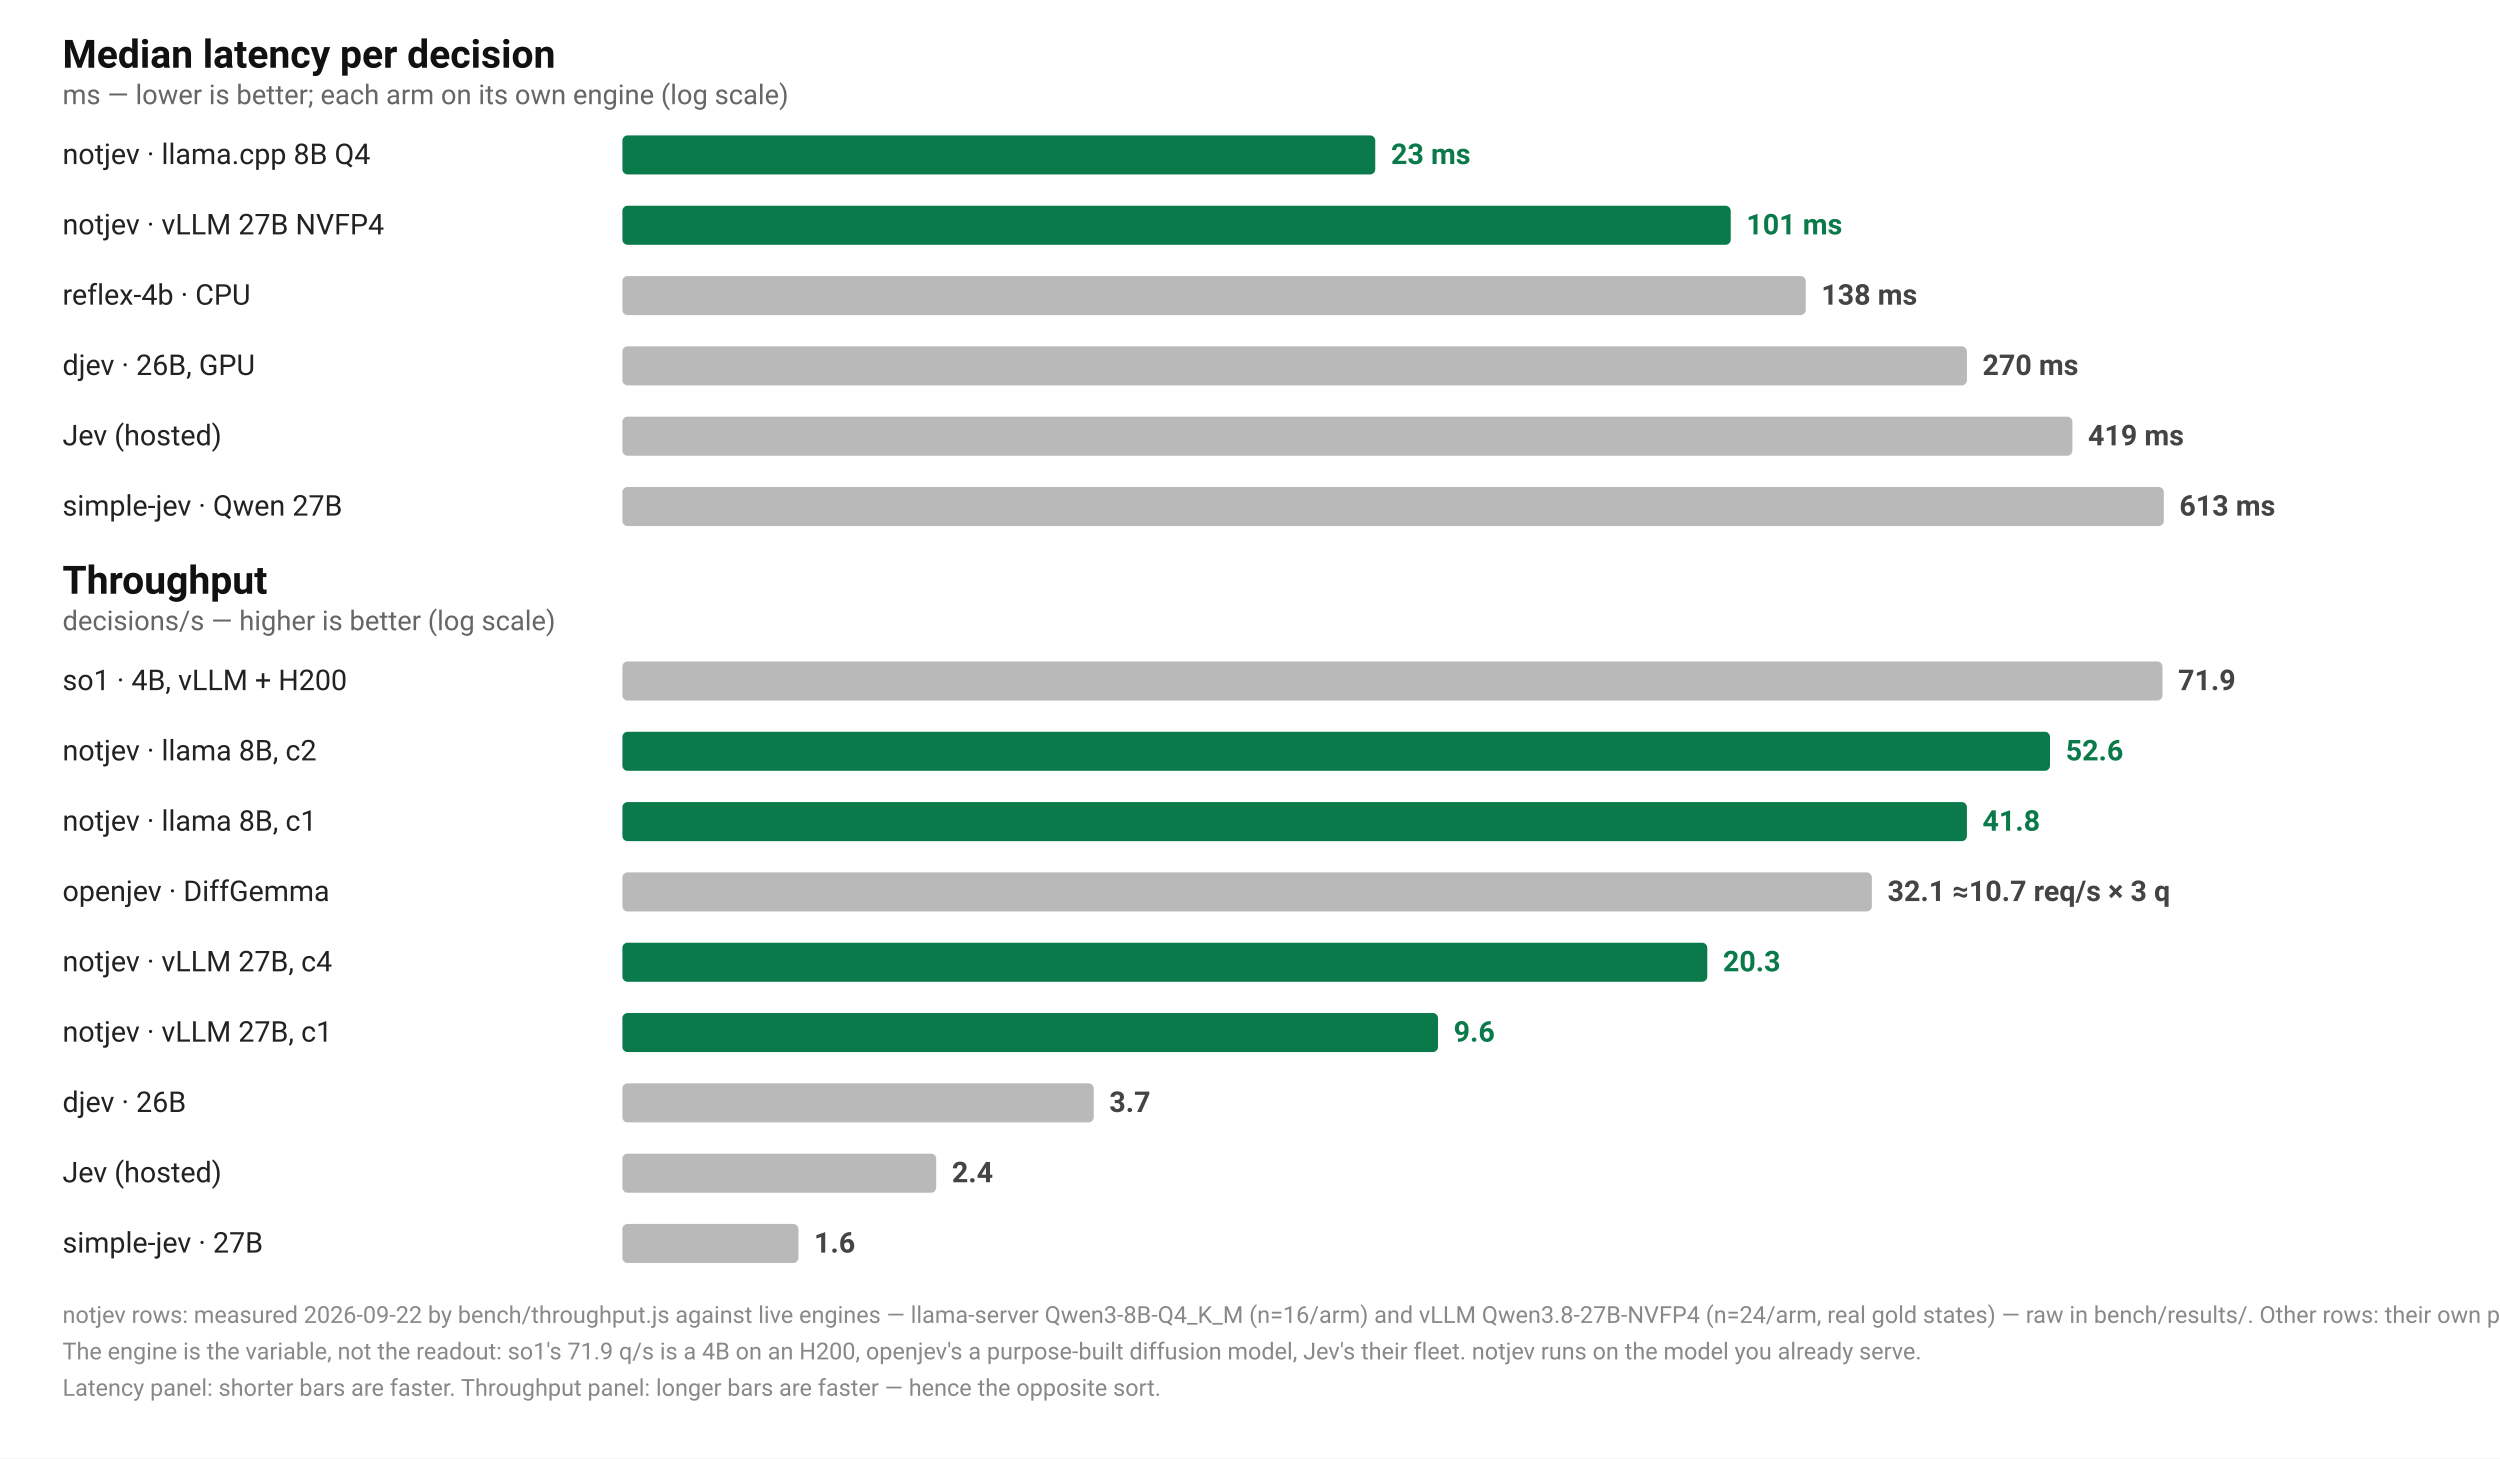
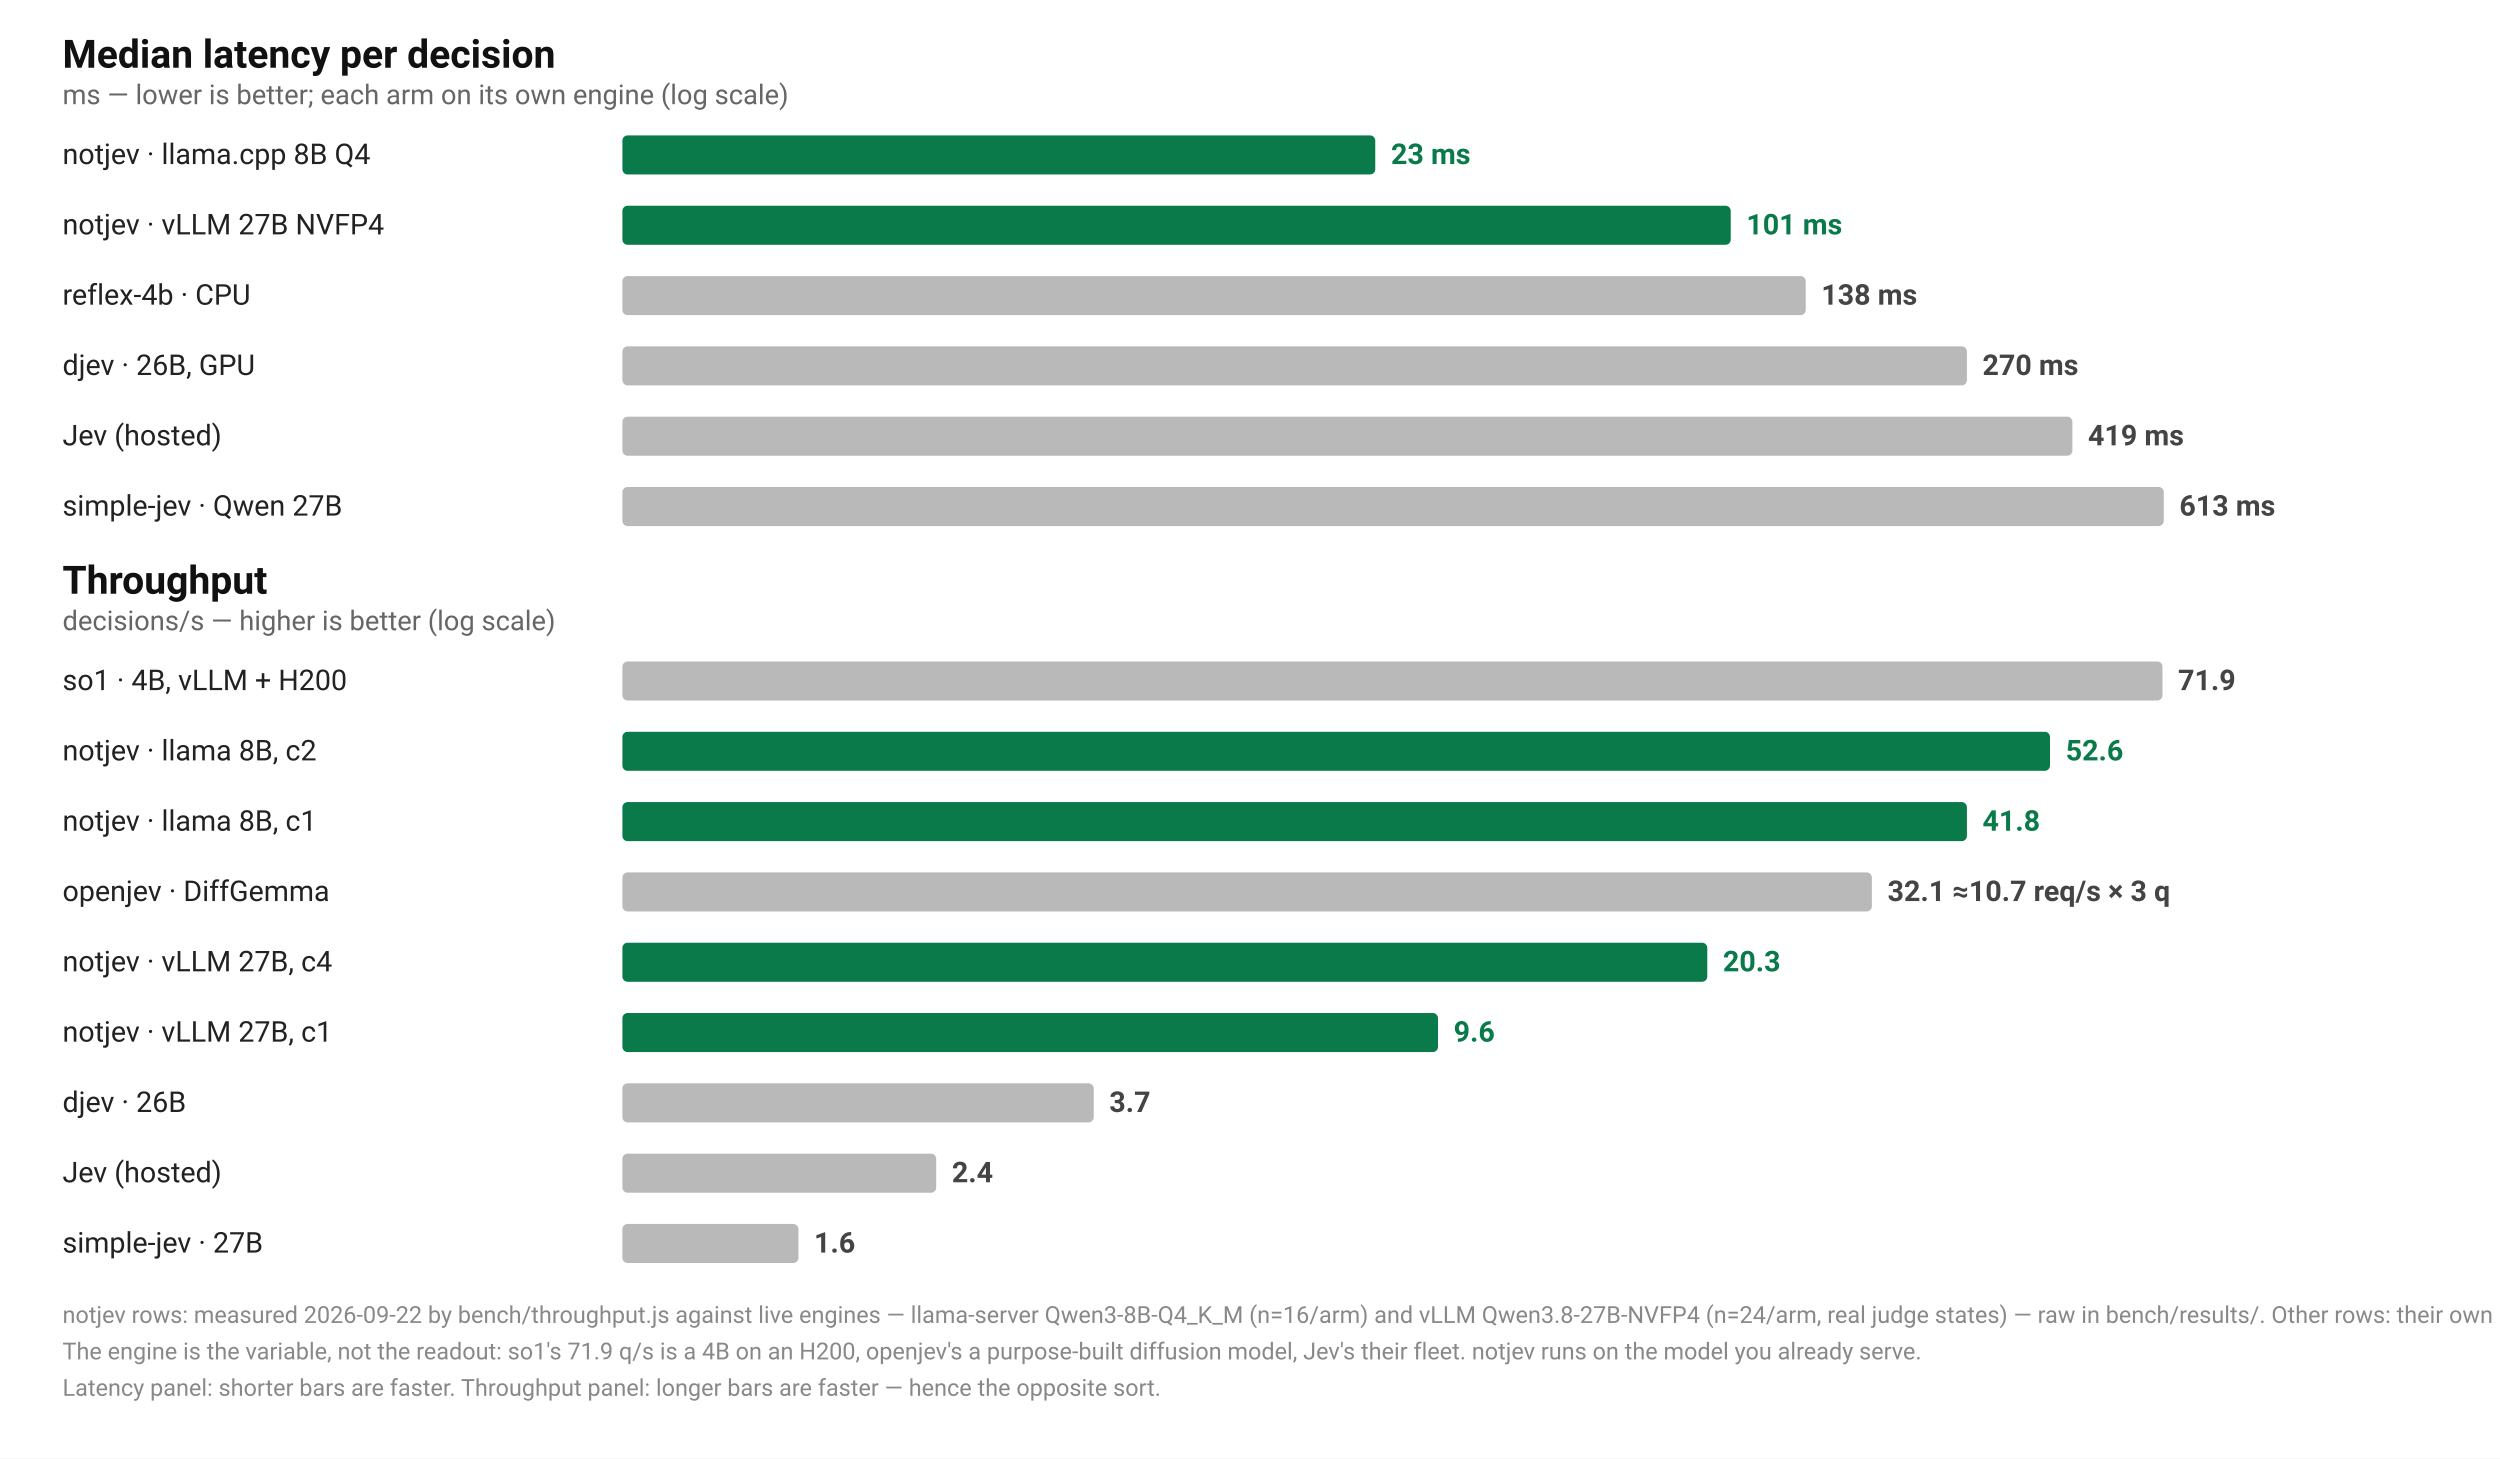
<svg xmlns="http://www.w3.org/2000/svg" width="960" height="560" viewBox="0 0 960 560" font-family="ui-sans-serif,system-ui,-apple-system,Segoe UI,Roboto,sans-serif">
  <rect width="960" height="560" fill="#fff" />
  <text x="24" y="26" font-size="15" font-weight="700" fill="#111">Median latency per decision</text>
  <text x="24" y="40" font-size="10.5" fill="#666">ms — lower is better; each arm on its own engine (log scale)</text>
  <text x="24" y="63" font-size="11" fill="#222">notjev · llama.cpp 8B Q4</text>
  <rect x="239" y="52" width="289.1" height="15" rx="2" fill="#0a7a4a" />
  <text x="534.14" y="63" font-size="11" font-weight="600" fill="#0a7a4a">23 ms</text>
  <text x="24" y="90" font-size="11" fill="#222">notjev · vLLM 27B NVFP4</text>
  <rect x="239" y="79" width="425.6" height="15" rx="2" fill="#0a7a4a" />
  <text x="670.584" y="90" font-size="11" font-weight="600" fill="#0a7a4a">101 ms</text>
  <text x="24" y="117" font-size="11" fill="#222">reflex-4b · CPU</text>
  <rect x="239" y="106" width="454.4" height="15" rx="2" fill="#b9b9b9" />
  <text x="699.368" y="117" font-size="11" font-weight="600" fill="#444">138 ms</text>
  <text x="24" y="144" font-size="11" fill="#222">djev · 26B, GPU</text>
  <rect x="239" y="133" width="516.3" height="15" rx="2" fill="#b9b9b9" />
  <text x="761.26" y="144" font-size="11" font-weight="600" fill="#444">270 ms</text>
  <text x="24" y="171" font-size="11" fill="#222">Jev (hosted)</text>
  <rect x="239" y="160" width="556.8" height="15" rx="2" fill="#b9b9b9" />
  <text x="801.783" y="171" font-size="11" font-weight="600" fill="#444">419 ms</text>
  <text x="24" y="198" font-size="11" fill="#222">simple-jev · Qwen 27B</text>
  <rect x="239" y="187" width="591.9" height="15" rx="2" fill="#b9b9b9" />
  <text x="836.871" y="198" font-size="11" font-weight="600" fill="#444">613 ms</text>
  <text x="24" y="228" font-size="15" font-weight="700" fill="#111">Throughput</text>
  <text x="24" y="242" font-size="10.5" fill="#666">decisions/s — higher is better (log scale)</text>
  <text x="24" y="265" font-size="11" fill="#222">so1 · 4B, vLLM + H200</text>
  <rect x="239" y="254" width="591.4" height="15" rx="2" fill="#b9b9b9" />
  <text x="836.368" y="265" font-size="11" font-weight="600" fill="#444">71.9</text>
  <text x="24" y="292" font-size="11" fill="#222">notjev · llama 8B, c2</text>
  <rect x="239" y="281" width="548.2" height="15" rx="2" fill="#0a7a4a" />
  <text x="793.217" y="292" font-size="11" font-weight="600" fill="#0a7a4a">52.6</text>
  <text x="24" y="319" font-size="11" fill="#222">notjev · llama 8B, c1</text>
  <rect x="239" y="308" width="516.3" height="15" rx="2" fill="#0a7a4a" />
  <text x="761.263" y="319" font-size="11" font-weight="600" fill="#0a7a4a">41.8</text>
  <text x="24" y="346" font-size="11" fill="#222">openjev · DiffGemma</text>
  <rect x="239" y="335" width="479.8" height="15" rx="2" fill="#b9b9b9" />
  <text x="724.822" y="346" font-size="11" font-weight="600" fill="#444">32.1 ≈10.7 req/s × 3 q</text>
  <text x="24" y="373" font-size="11" fill="#222">notjev · vLLM 27B, c4</text>
  <rect x="239" y="362" width="416.6" height="15" rx="2" fill="#0a7a4a" />
  <text x="661.586" y="373" font-size="11" font-weight="600" fill="#0a7a4a">20.3</text>
  <text x="24" y="400" font-size="11" fill="#222">notjev · vLLM 27B, c1</text>
  <rect x="239" y="389" width="313.2" height="15" rx="2" fill="#0a7a4a" />
  <text x="558.186" y="400" font-size="11" font-weight="600" fill="#0a7a4a">9.6</text>
  <text x="24" y="427" font-size="11" fill="#222">djev · 26B</text>
  <rect x="239" y="416" width="181.0" height="15" rx="2" fill="#b9b9b9" />
  <text x="425.972" y="427" font-size="11" font-weight="600" fill="#444">3.7</text>
  <text x="24" y="454" font-size="11" fill="#222">Jev (hosted)</text>
  <rect x="239" y="443" width="120.5" height="15" rx="2" fill="#b9b9b9" />
  <text x="365.52" y="454" font-size="11" font-weight="600" fill="#444">2.4</text>
  <text x="24" y="481" font-size="11" fill="#222">simple-jev · 27B</text>
  <rect x="239" y="470" width="67.6" height="15" rx="2" fill="#b9b9b9" />
  <text x="312.582" y="481" font-size="11" font-weight="600" fill="#444">1.6</text>
-   <text x="24" y="508" font-size="9" fill="#888">notjev rows: measured 2026-09-22 by bench/throughput.js against live engines — llama-server Qwen3-8B-Q4_K_M (n=16/arm) and vLLM Qwen3.8-27B-NVFP4 (n=24/arm, real gold states) — raw in bench/results/. Other rows: their own publications / the wiseways s1bench of 2026-09-20, each on its own engine.</text>
+   <text x="24" y="508" font-size="9" fill="#888">notjev rows: measured 2026-09-22 by bench/throughput.js against live engines — llama-server Qwen3-8B-Q4_K_M (n=16/arm) and vLLM Qwen3.8-27B-NVFP4 (n=24/arm, real judge states) — raw in bench/results/. Other rows: their own publications / an independent bench of the hosted services on shared questions (2026-09-20), each on its own engine.</text>
  <text x="24" y="522" font-size="9" fill="#888">The engine is the variable, not the readout: so1's 71.9 q/s is a 4B on an H200, openjev's a purpose-built diffusion model, Jev's their fleet. notjev runs on the model you already serve.</text>
  <text x="24" y="536" font-size="9" fill="#888">Latency panel: shorter bars are faster. Throughput panel: longer bars are faster — hence the opposite sort.</text>
</svg>
